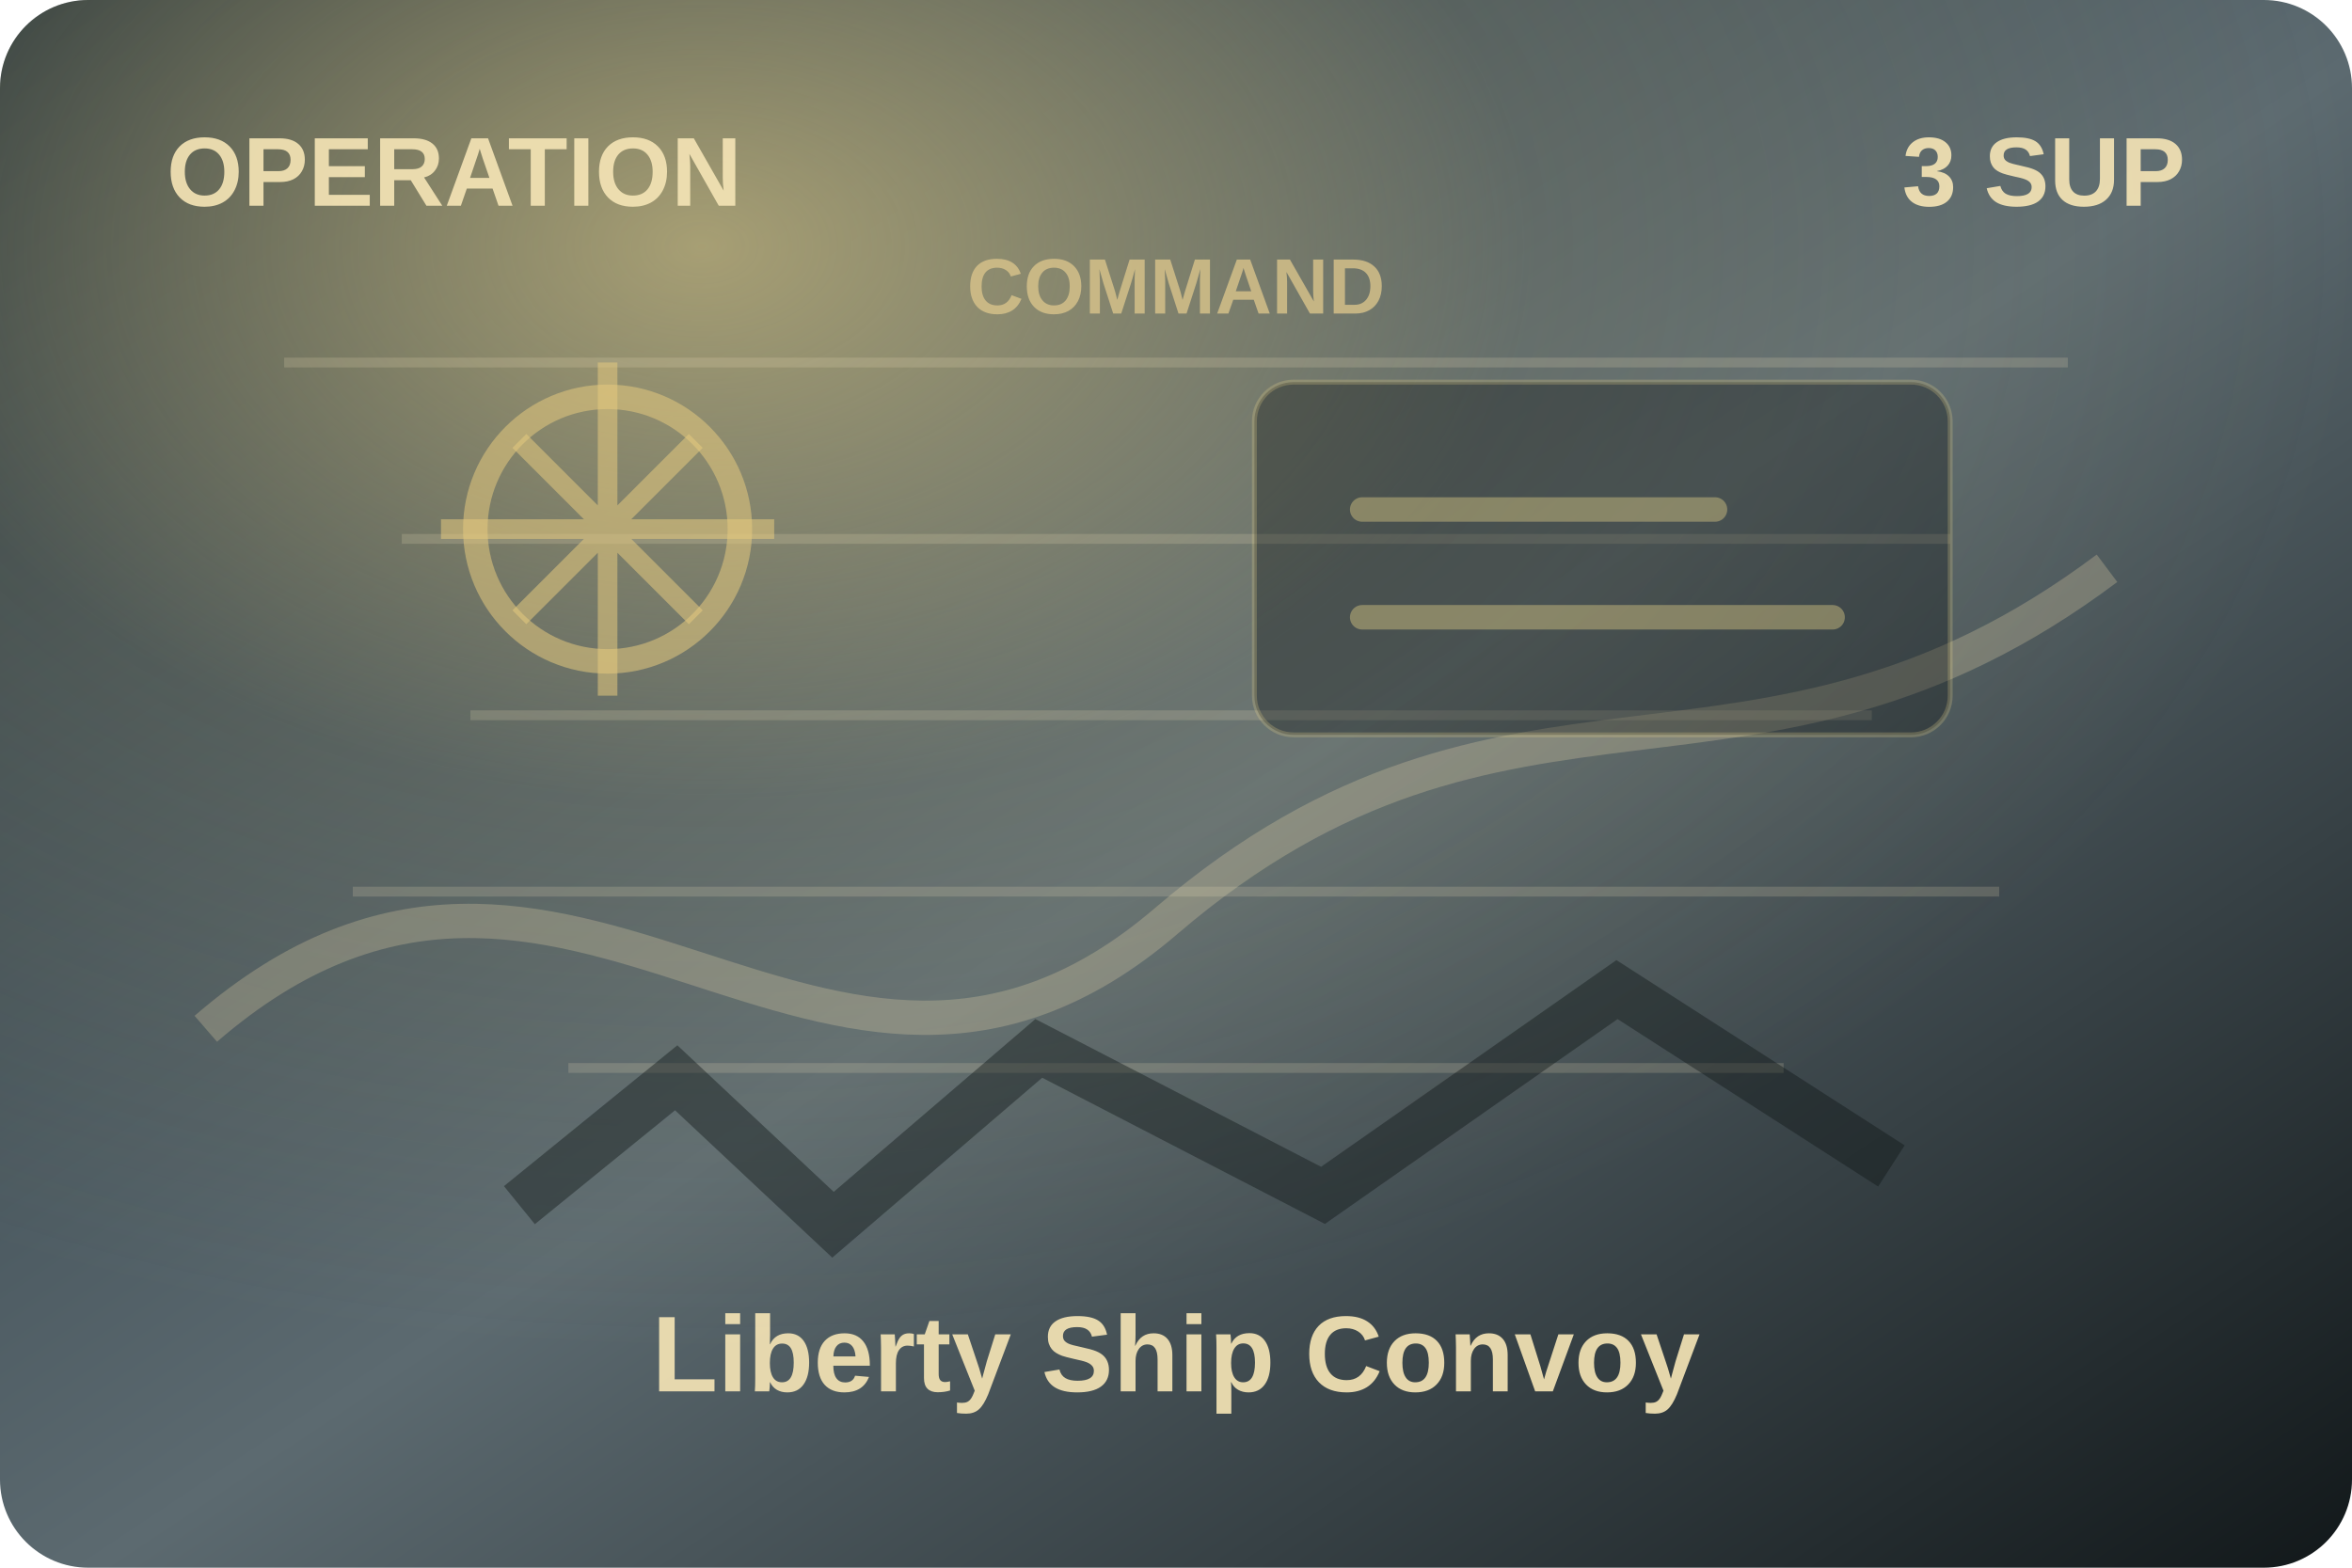
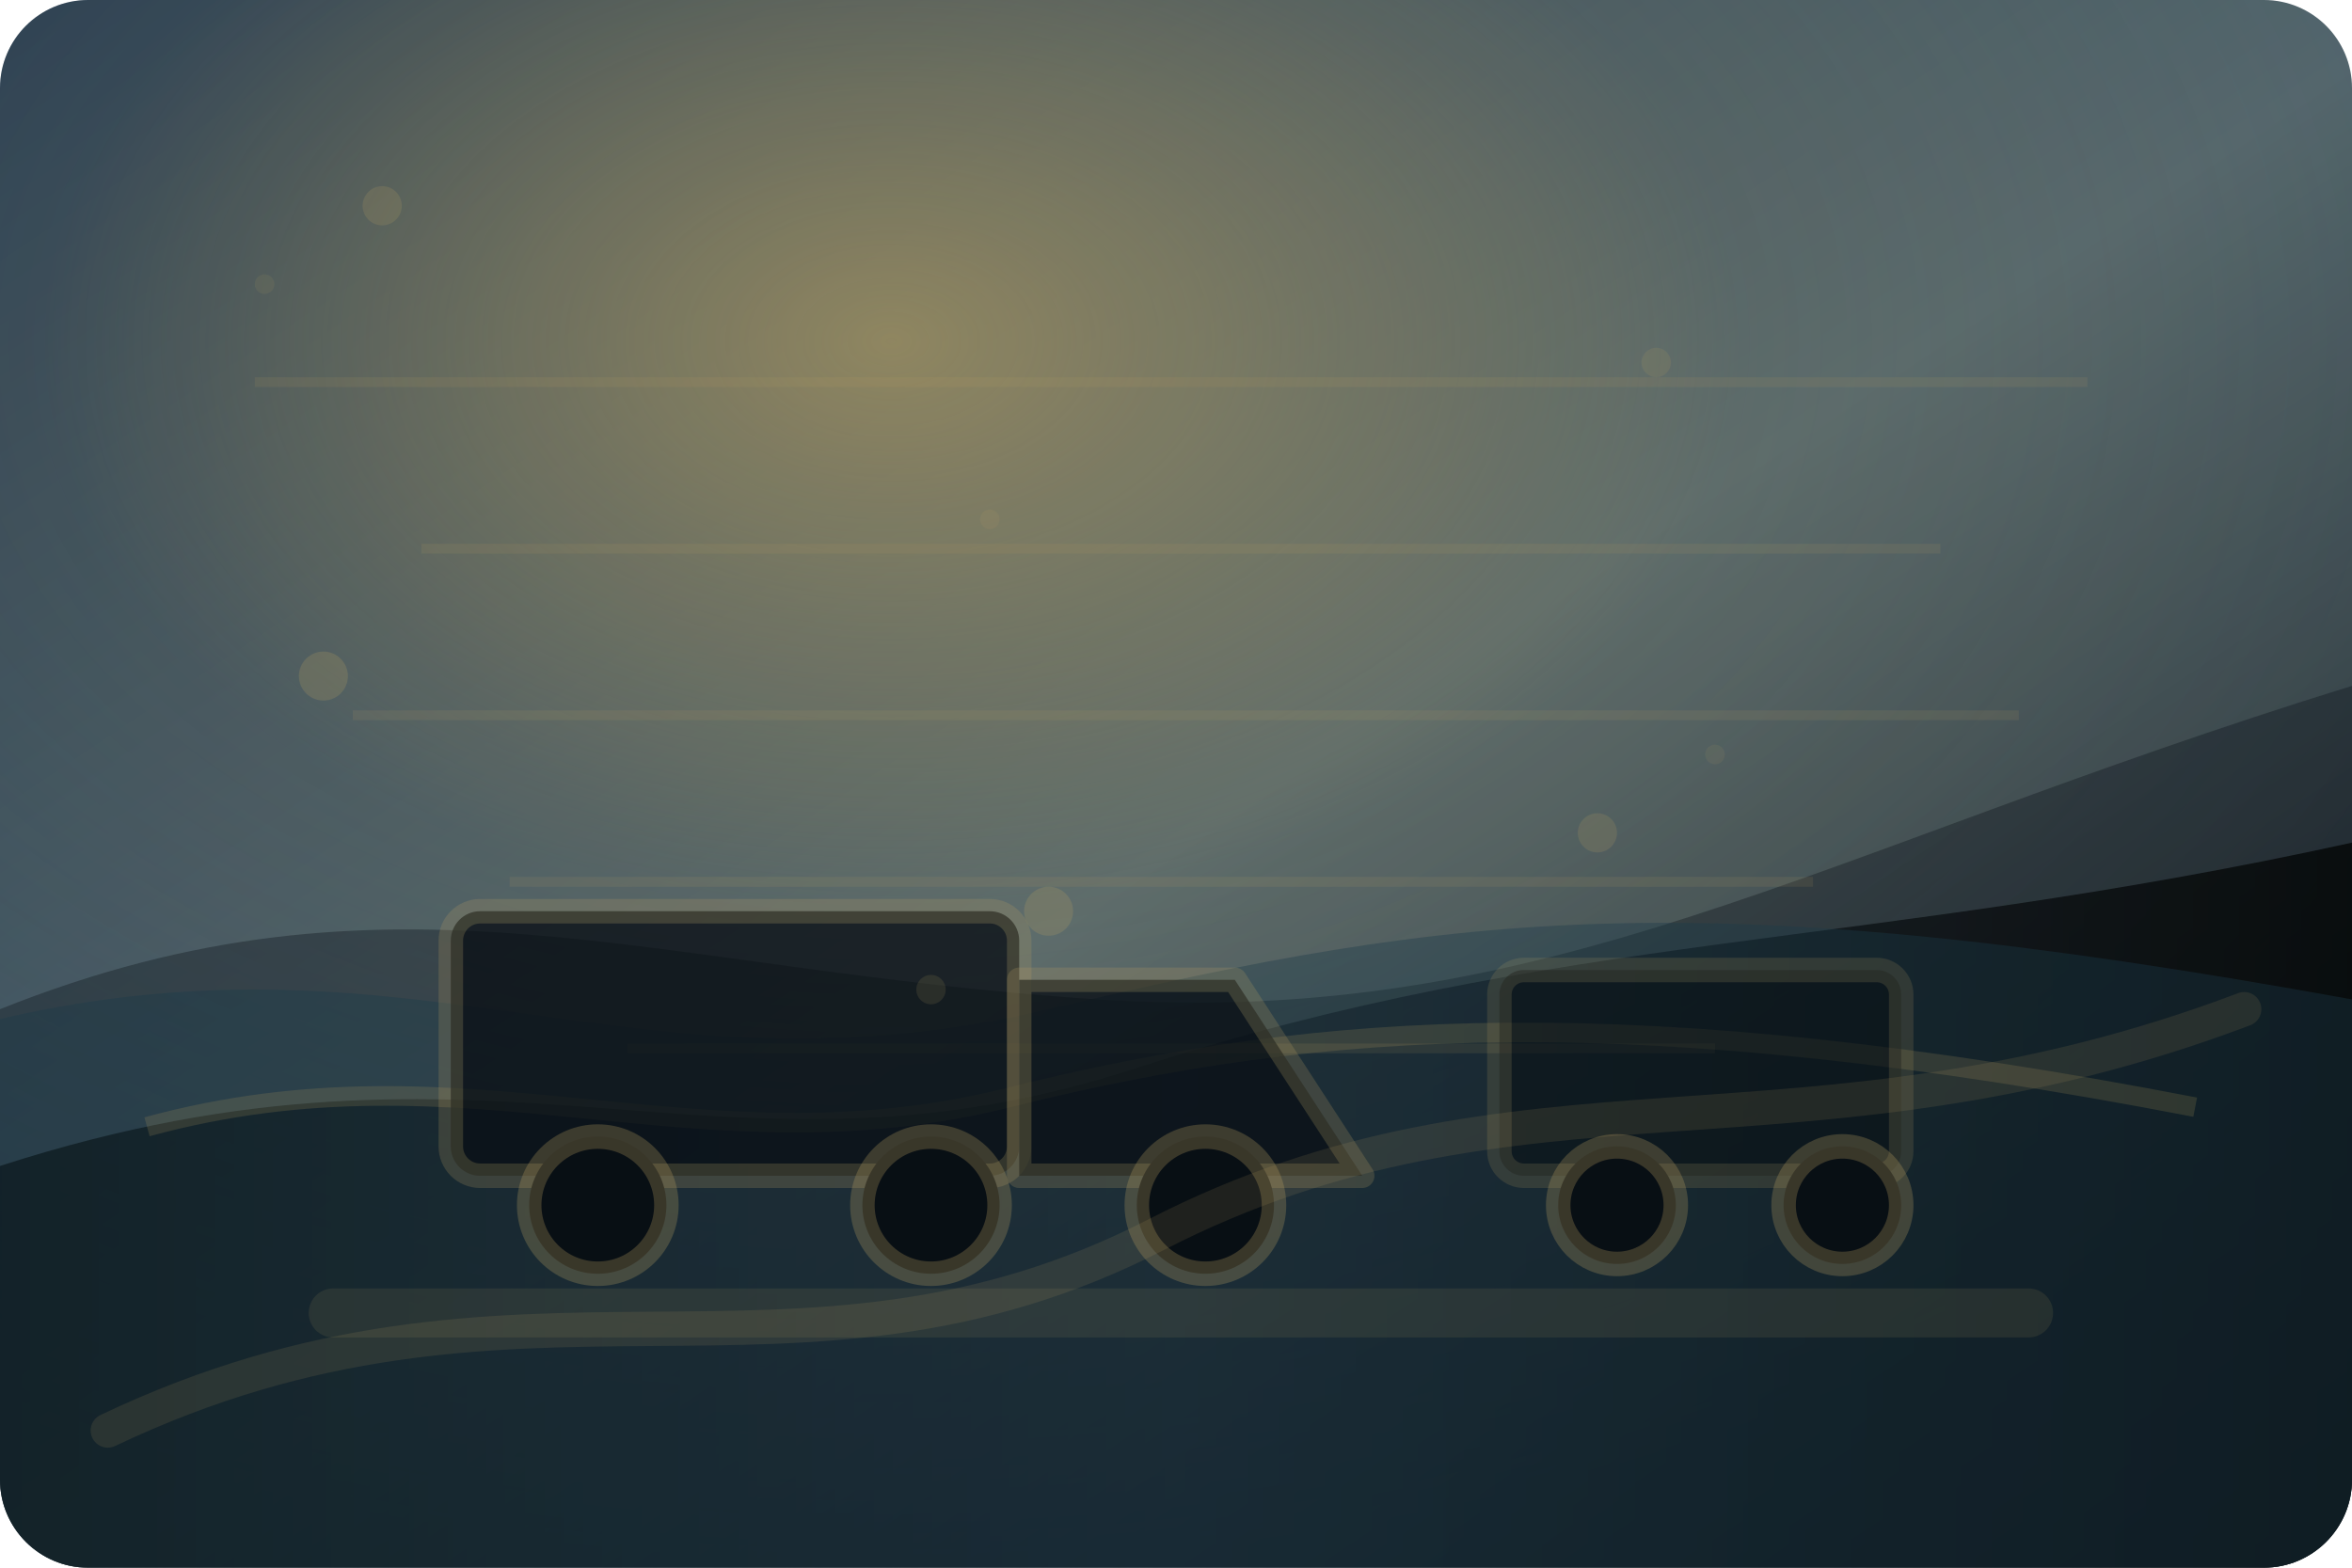
- <svg xmlns="http://www.w3.org/2000/svg" width="480" height="320" viewBox="0 0 480 320" role="img" aria-label="Liberty Ship Convoy placeholder art">
+ <svg xmlns="http://www.w3.org/2000/svg" width="480" height="320" viewBox="0 0 480 320" role="img" aria-label="Liberty Ship Convoy card art">
  <defs>
    <linearGradient id="bg" x1="0" x2="1" y1="0" y2="1">
-       <stop offset="0" stop-color="#1e2d37" />
-       <stop offset="0.52" stop-color="#5c6a70" />
-       <stop offset="1" stop-color="#111719" />
+       <stop offset="0" stop-color="#1b3858" />
+       <stop offset="0.52" stop-color="#546b76" />
+       <stop offset="1" stop-color="#101820" />
    </linearGradient>
-     <radialGradient id="lamp" cx="30%" cy="16%" r="70%">
-       <stop offset="0" stop-color="#ead48a" stop-opacity="0.62" />
-       <stop offset="0.5" stop-color="#ead48a" stop-opacity="0.13" />
-       <stop offset="1" stop-color="#ead48a" stop-opacity="0" />
+     <radialGradient id="lamp" cx="38%" cy="22%" r="78%">
+       <stop offset="0" stop-color="#c8ad68" stop-opacity="0.68" />
+       <stop offset="0.46" stop-color="#c8ad68" stop-opacity="0.16" />
+       <stop offset="1" stop-color="#c8ad68" stop-opacity="0" />
    </radialGradient>
+     <linearGradient id="ground" x1="0" x2="1" y1="0" y2="0">
+       <stop offset="0" stop-color="#070a0a" stop-opacity="0.82" />
+       <stop offset="0.5" stop-color="#101820" stop-opacity="0.58" />
+       <stop offset="1" stop-color="#070a0a" stop-opacity="0.88" />
+     </linearGradient>
+     <filter id="grain">
+       <feTurbulence baseFrequency="0.72" numOctaves="2" seed="44" type="fractalNoise" />
+       <feColorMatrix type="saturate" values="0" />
+       <feComponentTransfer>
+         <feFuncA type="table" tableValues="0 0.18" />
+       </feComponentTransfer>
+       <feBlend mode="overlay" in2="SourceGraphic" />
+     </filter>
+     <clipPath id="round">
+       <rect width="480" height="320" rx="18" />
+     </clipPath>
  </defs>
-   <rect width="480" height="320" rx="18" fill="url(#bg)" />
-   <rect width="480" height="320" rx="18" fill="url(#lamp)" />
-   <path d="M42 210 C116 146 168 248 238 188 S358 170 430 116" fill="none" stroke="#f0ddb0" stroke-width="7" stroke-opacity="0.26" />
-   <path d="M58 74 H422 M82 110 H398 M96 146 H382 M72 182 H408 M116 218 H364" stroke="#f8e8bd" stroke-width="2" stroke-opacity="0.18" />
-   <path d="M106 246 L138 220 L170 250 L212 214 L270 244 L330 202 L386 238" fill="none" stroke="#101617" stroke-width="10" stroke-opacity="0.42" />
-   <circle cx="124" cy="108" r="27" fill="none" stroke="#e3c87e" stroke-width="5" stroke-opacity="0.55" />
-   <path d="M124 74 V142 M90 108 H158 M106 90 L142 126 M142 90 L106 126" stroke="#e3c87e" stroke-width="4" stroke-opacity="0.55" />
-   <rect x="256" y="78" width="142" height="72" rx="8" fill="#0b1112" fill-opacity="0.34" stroke="#ead48a" stroke-opacity="0.24" />
-   <path d="M278 126 H374 M278 104 H350" stroke="#ead48a" stroke-width="5" stroke-linecap="round" stroke-opacity="0.4" />
-   <text x="240" y="284" text-anchor="middle" font-family="Arial, sans-serif" font-size="22" font-weight="700" fill="#f3e3b4" opacity="0.92">Liberty Ship Convoy</text>
-   <text x="34" y="42" font-family="Arial, sans-serif" font-size="20" font-weight="700" fill="#f3e3b4" opacity="0.92">OPERATION</text>
-   <text x="446" y="42" text-anchor="end" font-family="Arial, sans-serif" font-size="20" font-weight="700" fill="#f3e3b4" opacity="0.92">3 SUP</text>
-   <text x="240" y="64" text-anchor="middle" font-family="Arial, sans-serif" font-size="16" font-weight="700" fill="#d7c28a" opacity="0.82">COMMAND</text>
+   <g clip-path="url(#round)">
+     <rect width="480" height="320" fill="url(#bg)" />
+     <rect width="480" height="320" fill="url(#lamp)" />
+     <path d="M0 206 C80 174 132 198 224 204 S370 174 480 140 V320 H0 Z" fill="#091016" opacity="0.34" />
+     <path d="M0 238 C102 205 146 246 232 218 S380 194 480 172 V320 H0 Z" fill="url(#ground)" />
+     <path d="M0 208 C86 188 130 226 214 206 S348 180 480 204 V320 H0 Z" fill="#1e3f50" opacity="0.38" />
+     <path d="M30 230 C96 212 142 240 206 224 S334 204 448 226" fill="none" stroke="#c8ad68" stroke-width="4" stroke-opacity="0.18" />
+     <path d="M52 78 H426 M86 112 H396 M72 146 H412 M104 180 H370 M128 214 H350" stroke="#c8ad68" stroke-width="2" stroke-opacity="0.12" />
+     <g fill="#091016" stroke="#c8ad68" stroke-opacity="0.28" stroke-width="5" stroke-linejoin="round">
+       <rect x="92" y="186" width="116" height="54" rx="6" opacity="0.78" />
+       <path d="M208 200 H252 L278 240 H208 Z" opacity="0.78" />
+       <rect x="306" y="198" width="82" height="42" rx="5" opacity="0.6" />
+       <circle cx="122" cy="246" r="14" />
+       <circle cx="190" cy="246" r="14" />
+       <circle cx="246" cy="246" r="14" />
+       <circle cx="330" cy="246" r="12" />
+       <circle cx="376" cy="246" r="12" />
+       <path d="M68 268 H414" fill="none" stroke-width="10" stroke-linecap="round" opacity="0.42" />
+     </g>
+     <circle cx="54" cy="58" r="2" fill="#c8ad68" opacity="0.1" />
+     <circle cx="190" cy="202" r="3" fill="#c8ad68" opacity="0.14" />
+     <circle cx="326" cy="170" r="4" fill="#c8ad68" opacity="0.18" />
+     <circle cx="66" cy="138" r="5" fill="#c8ad68" opacity="0.22" />
+     <circle cx="202" cy="106" r="2" fill="#c8ad68" opacity="0.1" />
+     <circle cx="338" cy="74" r="3" fill="#c8ad68" opacity="0.14" />
+     <circle cx="78" cy="42" r="4" fill="#c8ad68" opacity="0.18" />
+     <circle cx="214" cy="186" r="5" fill="#c8ad68" opacity="0.22" />
+     <circle cx="350" cy="154" r="2" fill="#c8ad68" opacity="0.1" />
+     <rect width="480" height="320" fill="#000" opacity="0.08" filter="url(#grain)" />
+     <path d="M22 292 C106 252 162 290 236 252 S368 240 458 206" fill="none" stroke="#c8ad68" stroke-width="7" stroke-linecap="round" stroke-opacity="0.12" />
+   </g>
</svg>
